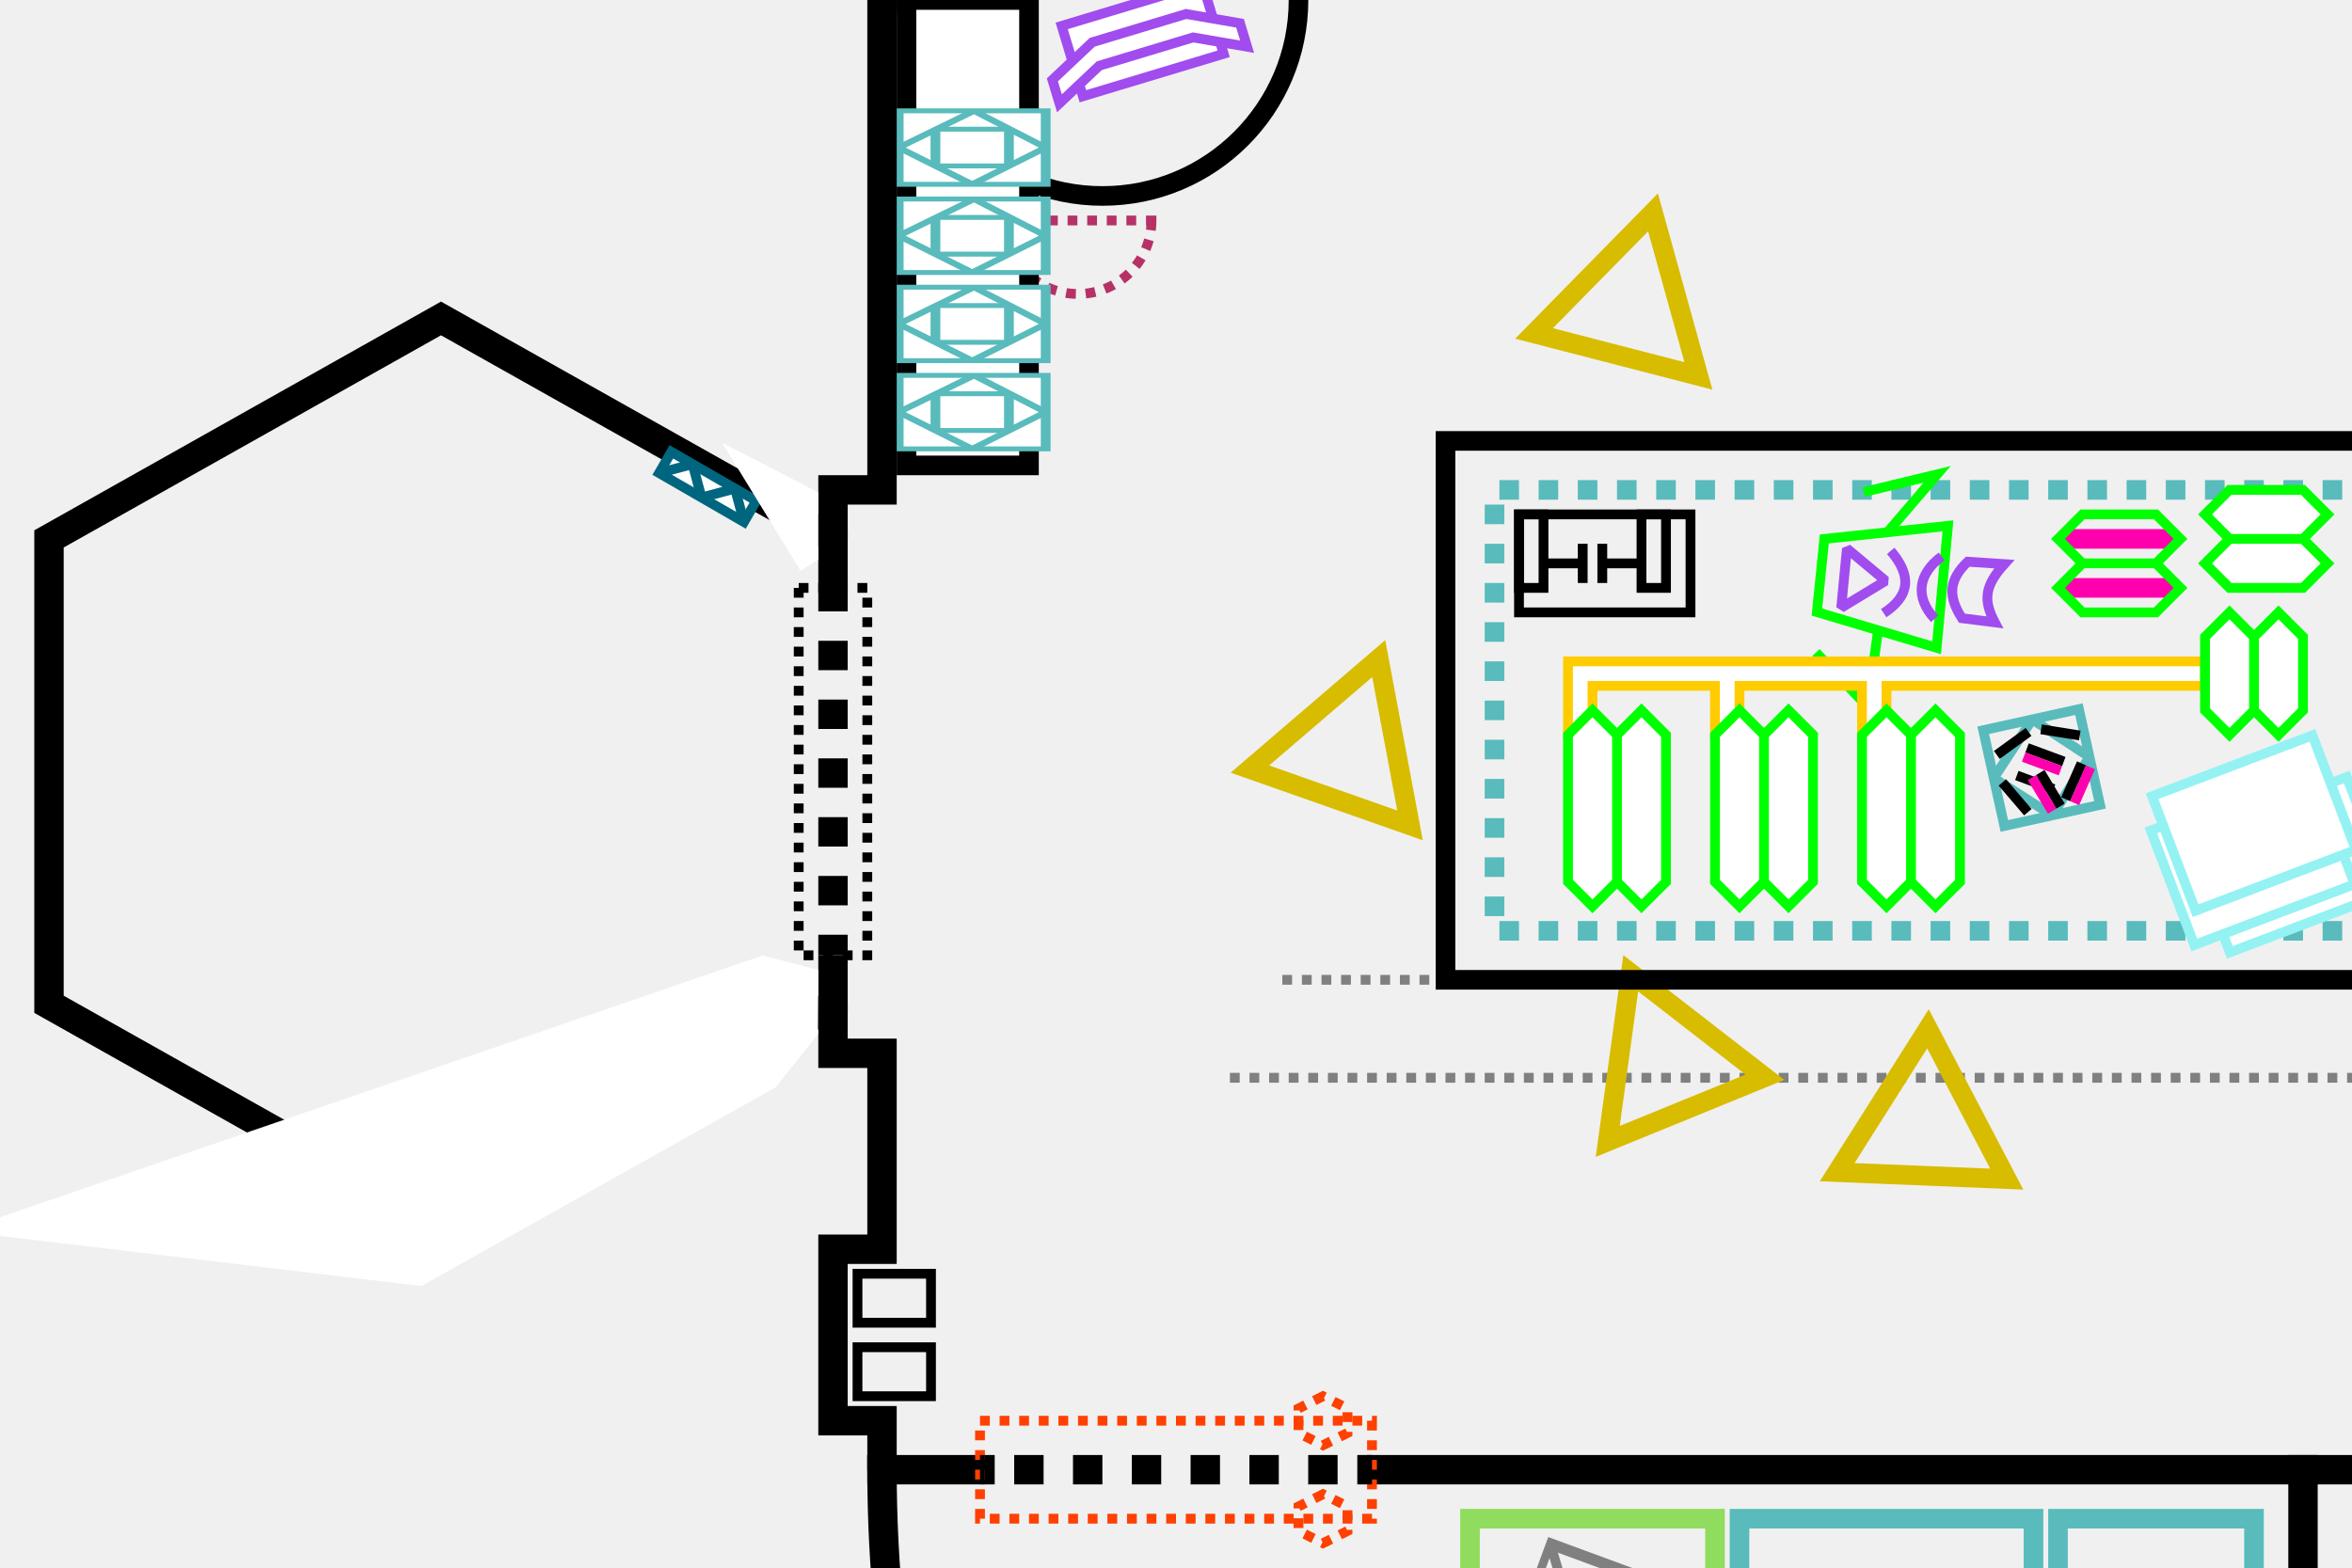
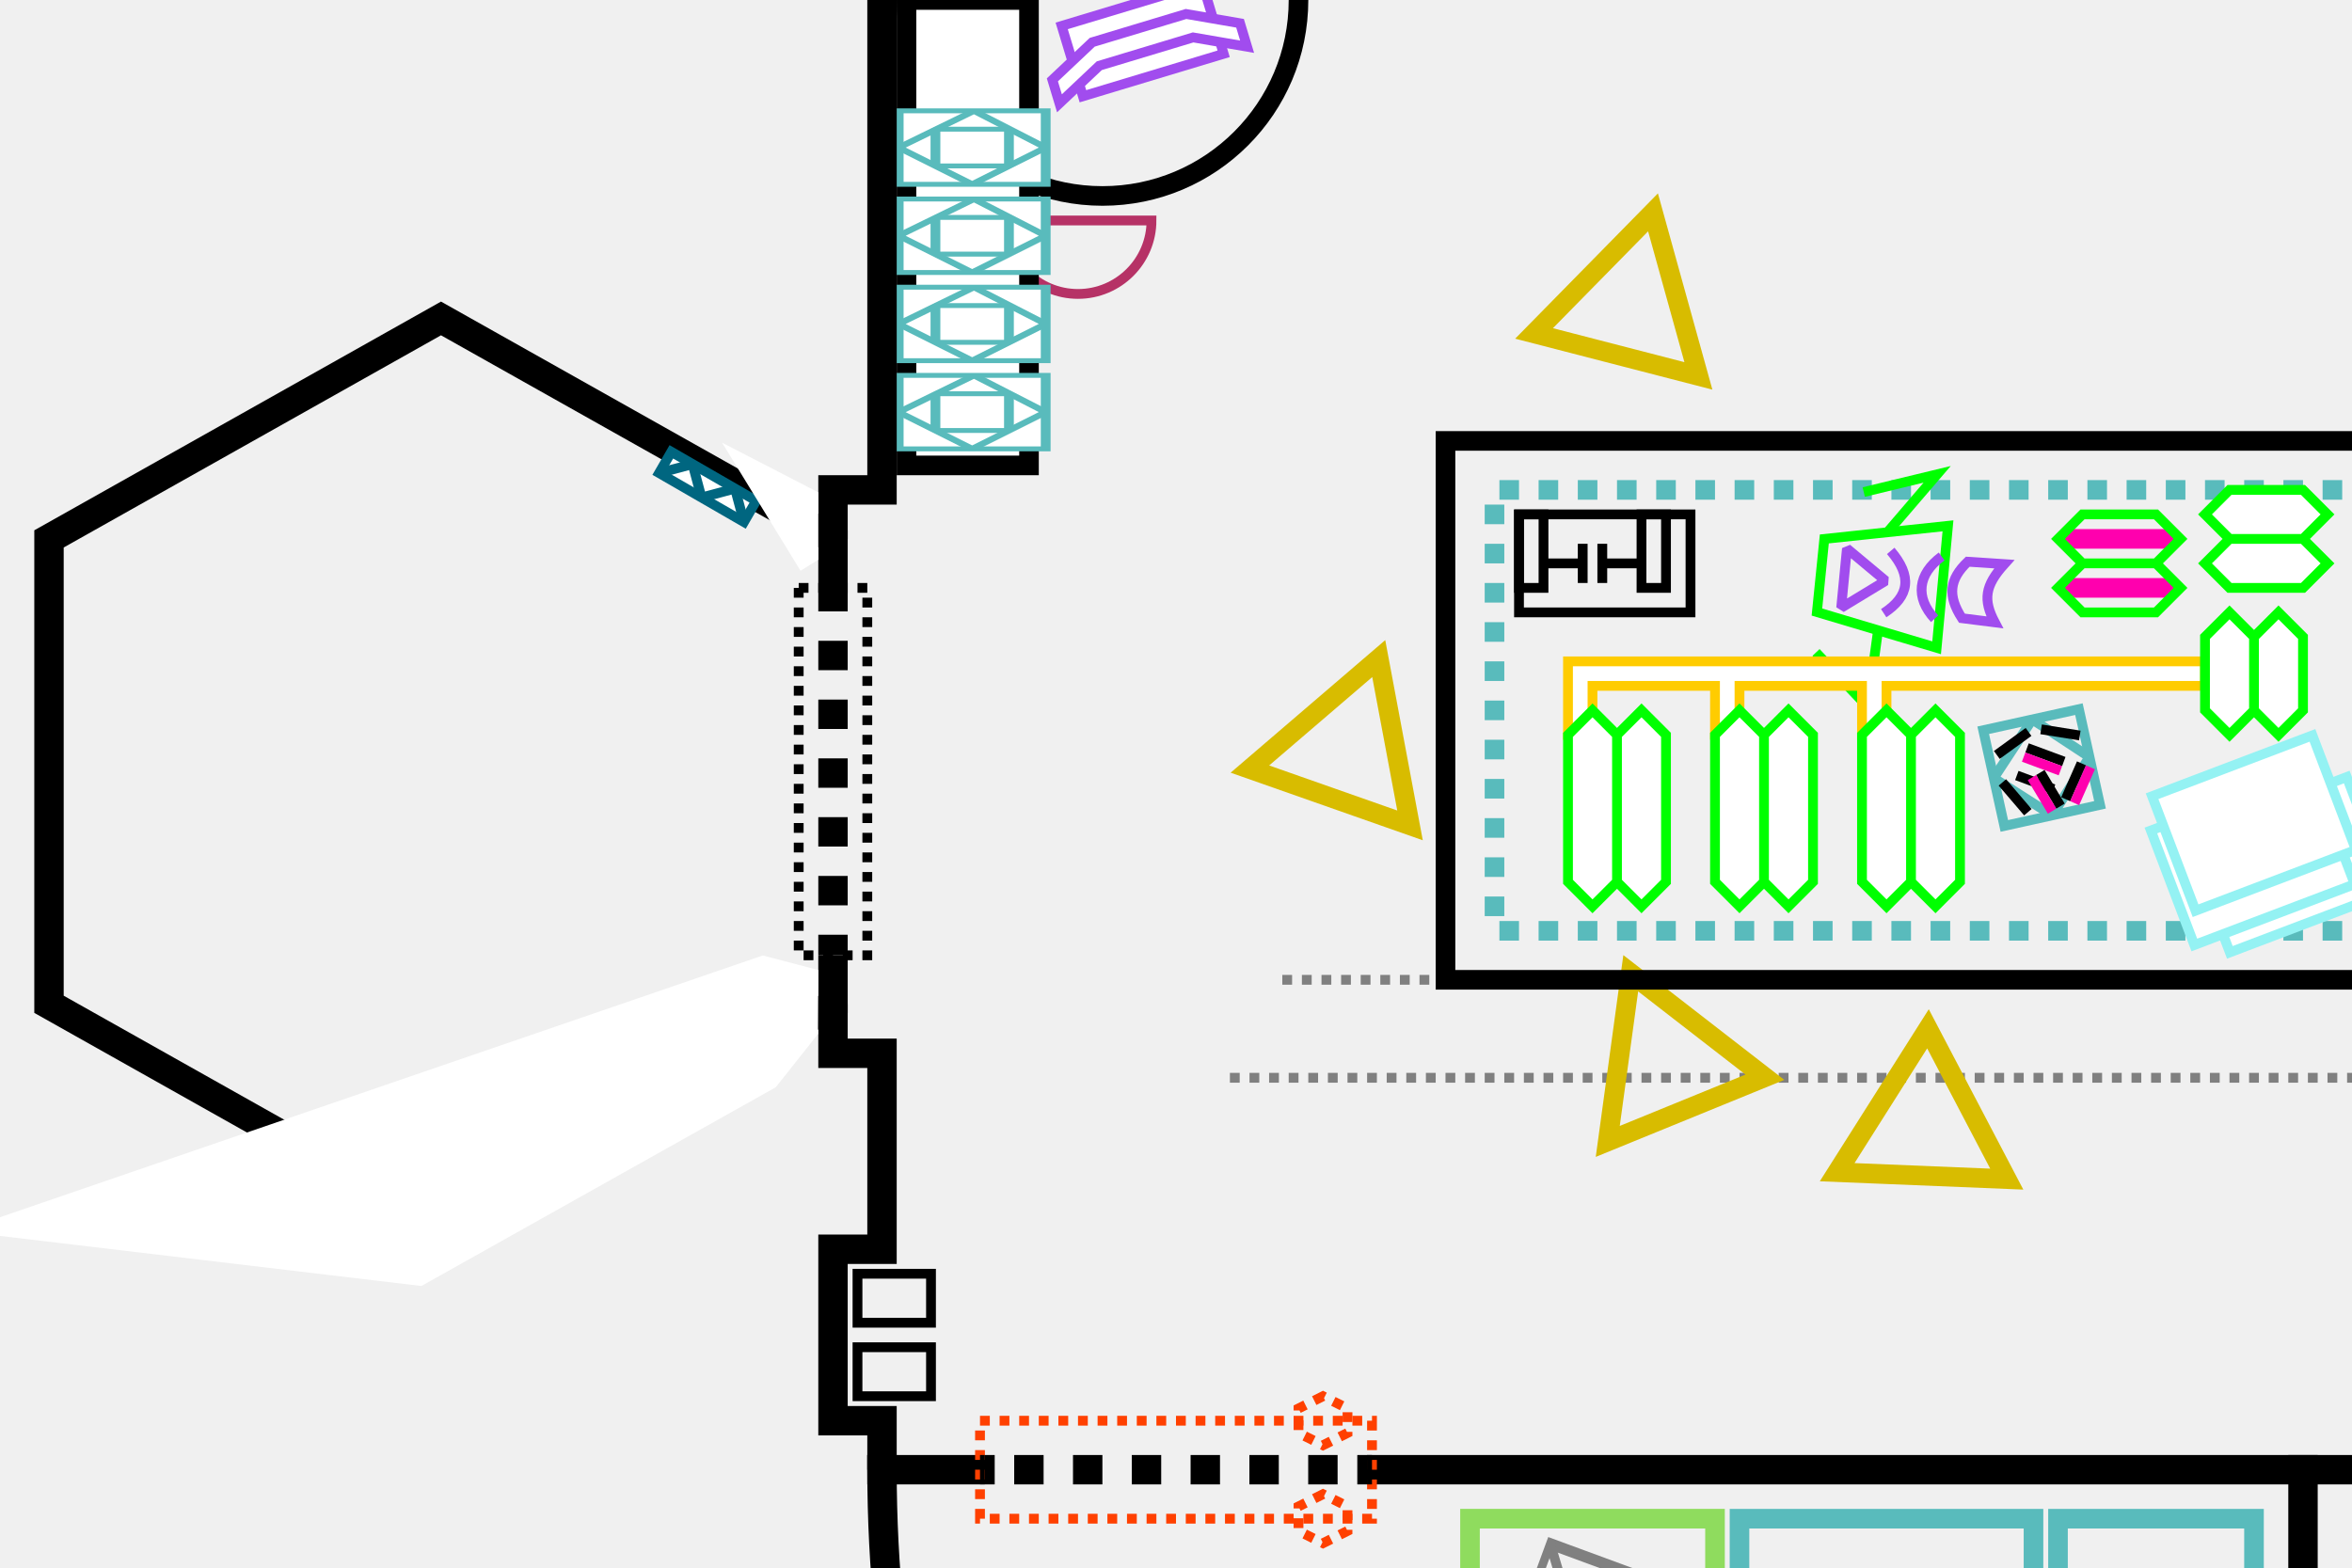
<svg xmlns="http://www.w3.org/2000/svg" xmlns:xlink="http://www.w3.org/1999/xlink" version="1.1" id="svg2" height="320" width="480">
  <defs id="defs4">
    <marker orient="auto" refY="0.0" refX="0.0" id="Arrow1Mend" style="overflow:visible;">
      <path id="path4078" d="M 0.0,0.0 L 5.0,-5.0 L -12.5,0.0 L 5.0,5.0 L 0.0,0.0 z " style="fill-rule:evenodd;stroke:#000000;stroke-width:1.0pt;marker-start:none;" transform="scale(0.4) rotate(180) translate(10,0)" />
    </marker>
    <marker orient="auto" refY="0.0" refX="0.0" id="Arrow2Mstart" style="overflow:visible">
      <path id="path4093" style="font-size:12.0;fill-rule:evenodd;stroke-width:0.625;stroke-linejoin:round" d="M 8.719,4.034 L -2.207,0.016 L 8.719,-4.002 C 6.973,-1.63 6.983,1.616 8.719,4.034 z " transform="scale(0.6) translate(0,0)" />
    </marker>
    <clipPath clipPathUnits="userSpaceOnUse" id="clipPath7409">
      <rect style="color:#000000;fill:none;stroke:#000000;stroke-width:1;stroke-linecap:butt;stroke-linejoin:miter;stroke-miterlimit:4;stroke-opacity:1;stroke-dasharray:none;stroke-dashoffset:0;marker:none;visibility:visible;display:inline;overflow:visible;enable-background:accumulate" id="rect7411" width="240" height="160" x="0" y="0" />
    </clipPath>
    <clipPath clipPathUnits="userSpaceOnUse" id="clipPath5495">
      <rect style="color:#000000;fill:none;stroke:#000000;stroke-width:1;stroke-linecap:butt;stroke-linejoin:miter;stroke-miterlimit:4;stroke-opacity:1;stroke-dasharray:none;stroke-dashoffset:0;marker:none;visibility:visible;display:inline;overflow:visible;enable-background:accumulate" id="rect5497" width="240" height="160" x="0" y="0" />
    </clipPath>
    <clipPath clipPathUnits="userSpaceOnUse" id="clipPath5499">
      <rect style="color:#000000;fill:none;stroke:#000000;stroke-width:1;stroke-linecap:butt;stroke-linejoin:miter;stroke-miterlimit:4;stroke-opacity:1;stroke-dasharray:none;stroke-dashoffset:0;marker:none;visibility:visible;display:inline;overflow:visible;enable-background:accumulate" id="rect5501" width="240" height="160" x="0" y="0" />
    </clipPath>
    <clipPath clipPathUnits="userSpaceOnUse" id="clipPath5503">
      <rect style="color:#000000;fill:none;stroke:#000000;stroke-width:1;stroke-linecap:butt;stroke-linejoin:miter;stroke-miterlimit:4;stroke-opacity:1;stroke-dasharray:none;stroke-dashoffset:0;marker:none;visibility:visible;display:inline;overflow:visible;enable-background:accumulate" id="rect5505" width="240" height="160" x="0" y="0" />
    </clipPath>
    <clipPath clipPathUnits="userSpaceOnUse" id="clipPath6946">
      <rect style="color:#000000;fill:none;stroke:#000000;stroke-width:1;stroke-linecap:butt;stroke-linejoin:miter;stroke-miterlimit:4;stroke-opacity:1;stroke-dasharray:none;stroke-dashoffset:0;marker:none;visibility:visible;display:inline;overflow:visible;enable-background:accumulate" id="rect6948" width="20" height="10" x="175" y="-130" transform="matrix(0,1,-1,0,0,0)" />
    </clipPath>
    <clipPath clipPathUnits="userSpaceOnUse" id="clipPath6946-0">
      <rect style="color:#000000;fill:none;stroke:#000000;stroke-width:1;stroke-linecap:butt;stroke-linejoin:miter;stroke-miterlimit:4;stroke-opacity:1;stroke-dasharray:none;stroke-dashoffset:0;marker:none;visibility:visible;display:inline;overflow:visible;enable-background:accumulate" id="rect6948-9" width="20" height="10" x="175" y="-130" transform="matrix(0,1,-1,0,0,0)" />
    </clipPath>
  </defs>
  <g id="layer3" style="display:inline">
    <path style="color:#000000;fill:none;stroke:#808080;stroke-width:2;stroke-linecap:butt;stroke-linejoin:miter;stroke-miterlimit:4;stroke-opacity:1;stroke-dasharray:2, 2;stroke-dashoffset:3;marker:none;visibility:visible;display:inline;overflow:visible;enable-background:accumulate" d="m 220,360 90,0 0,70 -10,0 0,30 10,0 0,100 m 10,10 0,-110 30,0 0,-30 -30,0 0,-70 280,0 c 0,8.488 2.647,16.369 7.156,22.844 L 475,515 l 0,105 15,0 0,-100 127.156,-127.156 c 3.842,2.675 8.182,4.707 12.844,5.906 l 0,22.5 c -17.254,4.439 -30,20.11 -30,38.75 0,18.64 12.746,34.311 30,38.75 l 0,21.25 20,0 0,-21.25 c 14.059,-3.617 25.133,-14.691 28.75,-28.75 l 22.5,0 c 3.618,14.061 14.686,25.135 28.75,28.75 l 0,21.25 20,0 0,-21.25 c 17.254,-4.439 30,-20.11 30,-38.75 0,-18.64 -12.746,-34.311 -30,-38.75 l 0,-22.5 c 17.254,-4.439 30,-20.11 30,-38.75 0,-22.091 -17.909,-40 -40,-40 -18.64,0 -34.311,12.746 -38.75,30 l -22.5,0 C 675.135,335.936 664.061,324.868 650,321.25 l 0,-101.25 110,0 20,0 0,-20 -20,0 -500,0 m -10,20 380,0 0,101.25 c -14.059,3.617 -25.133,14.691 -28.75,28.75 L 220,350 m 458.75,20 22.5,0 c 3.617,14.059 14.691,25.133 28.75,28.75 l 0,22.5 c -14.059,3.617 -25.133,14.691 -28.75,28.75 l -22.5,0 C 675.133,435.941 664.059,424.867 650,421.25 l 0,-22.5 c 14.061,-3.618 25.135,-14.686 28.75,-28.75 z" id="rect3848" />
  </g>
  <g id="layer1" style="display:inline">
-     <path transform="matrix(0,-1,1,0,-60,325)" d="m 280,295 a 15,15 0 1 1 0,-30 l 0,15 z" id="path4104" style="color:#000000;fill:none;stroke:#b63266;stroke-width:2;stroke-linecap:butt;stroke-linejoin:miter;stroke-miterlimit:4;stroke-opacity:1;stroke-dasharray:2, 2;stroke-dashoffset:0;marker:none;visibility:visible;display:inline;overflow:visible;enable-background:accumulate" />
+     <path transform="matrix(0,-1,1,0,-60,325)" d="m 280,295 a 15,15 0 1 1 0,-30 l 0,15 z" id="path4104" style="color:#000000;fill:none;stroke:#b63266;stroke-width:2;stroke-linecap:butt;stroke-linejoin:miter;stroke-miterlimit:4;stroke-opacity:1;stroke-dasharray:none;stroke-dashoffset:0;marker:none;visibility:visible;display:inline;overflow:visible;enable-background:accumulate" />
    <rect style="color:#000000;fill:none;stroke:#59bbbc;stroke-width:4;stroke-linecap:butt;stroke-linejoin:miter;stroke-miterlimit:4;stroke-opacity:1;stroke-dasharray:none;stroke-dashoffset:0;marker:none;visibility:visible;display:inline;overflow:visible;enable-background:accumulate" id="rect3965" width="60" height="30" x="355" y="310" />
    <rect y="310" x="420" height="40" width="40" id="rect3299" style="color:#000000;fill:none;stroke:#59bbbc;stroke-width:4;stroke-linecap:butt;stroke-linejoin:miter;stroke-miterlimit:4;stroke-opacity:1;stroke-dasharray:none;stroke-dashoffset:0;marker:none;visibility:visible;display:inline;overflow:visible;enable-background:accumulate" />
    <path style="color:#000000;fill:none;stroke:#8fdc5e;stroke-width:4;stroke-linecap:butt;stroke-linejoin:miter;stroke-miterlimit:4;stroke-opacity:1;stroke-dasharray:none;stroke-dashoffset:0;marker:none;visibility:visible;display:inline;overflow:visible;enable-background:accumulate" d="m 300,350 0,-40 50,0 0,40 -20,0 -10,10 -10,0 0,-10 z" id="rect3172" />
    <path style="color:#000000;fill:none;stroke:#d8bc00;stroke-width:4;stroke-linecap:butt;stroke-linejoin:miter;stroke-miterlimit:4;stroke-opacity:1;stroke-dasharray:none;stroke-dashoffset:0;marker:none;visibility:visible;display:inline;overflow:visible;enable-background:accumulate" id="path9470" d="m 205,60 30,-17.321 0,34.641 z" transform="translate(-255,97.67949)" />
    <use x="0" y="0" xlink:href="#path9470" id="use9489" transform="matrix(0.9828781,-0.1842568,0.1842568,0.9828781,275.1719,-7.207478)" width="480" height="320" />
    <use x="0" y="0" xlink:href="#path9470" id="use9491" transform="matrix(0.963594,-0.2673696,0.2673696,0.963594,319.0938,-97.24811)" width="480" height="320" />
    <use x="0" y="0" xlink:href="#path9470" id="use9493" transform="matrix(0.8857485,-0.4641656,0.4641656,0.8857485,346.0306,76.39659)" width="480" height="320" />
    <use height="320" width="480" transform="matrix(0.6126738,-0.7903359,0.7903359,0.6126738,234.1288,96.86393)" id="use9497" xlink:href="#path9470" y="0" x="0" />
    <rect style="color:#000000;fill:none;stroke:#59bbbc;stroke-width:4;stroke-linecap:butt;stroke-linejoin:miter;stroke-miterlimit:4;stroke-opacity:1;stroke-dasharray:4,4;stroke-dashoffset:4;marker:none;visibility:visible;display:inline;overflow:visible;enable-background:accumulate" id="rect3945" width="185" height="90" x="-490" y="-190" transform="scale(-1,-1)" />
    <rect style="display:inline;color:#000000;fill:none;stroke:#000000;stroke-width:2;stroke-linecap:butt;stroke-linejoin:miter;stroke-miterlimit:4;stroke-opacity:1;stroke-dasharray:none;stroke-dashoffset:0;marker:none;visibility:visible;overflow:visible;enable-background:accumulate" id="rect9395" width="15" height="10" x="175" y="275" />
    <rect y="260" x="175" height="10" width="15" id="rect9397" style="display:inline;color:#000000;fill:none;stroke:#000000;stroke-width:2;stroke-linecap:butt;stroke-linejoin:miter;stroke-miterlimit:4;stroke-opacity:1;stroke-dasharray:none;stroke-dashoffset:0;marker:none;visibility:visible;overflow:visible;enable-background:accumulate" />
    <rect style="display:inline;color:#000000;fill:none;stroke:#000000;stroke-width:4;stroke-linecap:butt;stroke-linejoin:miter;stroke-miterlimit:4;stroke-opacity:1;stroke-dasharray:none;stroke-dashoffset:0;marker:none;visibility:visible;overflow:visible;enable-background:accumulate" id="rect9382" width="190" height="110" x="295" y="90" />
    <path style="display:inline;color:#000000;fill:none;stroke:#000000;stroke-width:4;stroke-linecap:butt;stroke-linejoin:miter;stroke-miterlimit:4;stroke-opacity:1;stroke-dasharray:none;stroke-dashoffset:0;marker:none;visibility:visible;overflow:visible;enable-background:accumulate" id="path3991" d="m 265,0 a 40,40 0 1 1 -80,0 40,40 0 1 1 80,0 z" />
    <g id="g10703" transform="matrix(0.8411417,-2.292602,1.71521,0.6317674,-1101.897,-77.14808)" style="stroke:#808080;stroke-width:0.947;stroke-miterlimit:4;stroke-opacity:1;stroke-dasharray:none;display:inline">
      <rect transform="translate(0,732.3622)" y="70" x="40" height="10" width="10" id="rect10695" style="color:#000000;fill:none;stroke:#808080;stroke-width:0.947;stroke-linecap:butt;stroke-linejoin:miter;stroke-miterlimit:4;stroke-opacity:1;stroke-dasharray:none;stroke-dashoffset:0;marker:none;visibility:visible;display:inline;overflow:visible;enable-background:accumulate" />
      <path transform="translate(0,732.3622)" id="path10699" d="M 40,70 50,80" style="fill:none;stroke:#808080;stroke-width:0.947;stroke-linecap:butt;stroke-linejoin:miter;stroke-miterlimit:4;stroke-opacity:1;stroke-dasharray:none" />
      <path transform="translate(0,732.3622)" id="path10701" d="M 50,70 40,80" style="fill:none;stroke:#808080;stroke-width:0.947;stroke-linecap:butt;stroke-linejoin:miter;stroke-miterlimit:4;stroke-opacity:1;stroke-dasharray:none" />
    </g>
    <g style="display:inline" id="g5142-2" transform="matrix(0.4882573,-0.1077245,0.1077246,0.4882575,213.38,93.99371)">
      <path id="path5065-9-3" d="m 370.5,190 -20.5,20 20,20 20,-20 -19.5,-20 z" style="fill:none;stroke:#59bbbc;stroke-width:4;stroke-linecap:butt;stroke-linejoin:bevel;stroke-miterlimit:4;stroke-opacity:1;stroke-dasharray:none;display:inline" />
      <rect y="190" x="350" height="40" width="40" id="rect5089-4" style="color:#000000;fill:none;stroke:#59bbbc;stroke-width:4;stroke-linecap:butt;stroke-linejoin:miter;stroke-miterlimit:4;stroke-opacity:1;stroke-dasharray:none;stroke-dashoffset:0;marker:none;visibility:visible;display:inline;overflow:visible;enable-background:accumulate" />
    </g>
    <rect style="display:inline;color:#000000;fill:none;stroke:#000000;stroke-width:2;stroke-linecap:butt;stroke-linejoin:miter;stroke-miterlimit:4;stroke-opacity:1;stroke-dasharray:none;stroke-dashoffset:0.75;marker:none;visibility:visible;overflow:visible;enable-background:accumulate" id="rect6661" width="35" height="20" x="310" y="105" />
    <g id="g3888" transform="matrix(0.3475842,-0.9376488,0.9376488,0.3475842,168.1352,495.7101)">
      <path id="path3916-7" d="m 407,111 0,8" style="color:#000000;fill:none;stroke:#000000;stroke-width:2;stroke-linecap:butt;stroke-linejoin:miter;stroke-miterlimit:4;stroke-opacity:1;stroke-dashoffset:0.75;marker:none;visibility:visible;display:inline;overflow:visible;enable-background:accumulate" />
      <path id="rect3909-4" d="m 401,119 0,-8" style="color:#000000;fill:none;stroke:#000000;stroke-width:2;stroke-linecap:butt;stroke-linejoin:miter;stroke-miterlimit:4;stroke-opacity:1;stroke-dashoffset:0.75;marker:none;visibility:visible;display:inline;overflow:visible;enable-background:accumulate" />
      <path id="path3962" d="m 405,119 0,-8" style="color:#000000;fill:none;stroke:#ff00ae;stroke-width:2;stroke-linecap:butt;stroke-linejoin:miter;stroke-miterlimit:4;stroke-opacity:1;stroke-dasharray:none;stroke-dashoffset:0;marker:none;visibility:visible;display:inline;overflow:visible;enable-background:accumulate" />
    </g>
    <g id="g3722-1" transform="matrix(-0.9956958,-0.09268185,0.09268185,-0.9956958,525.5462,970.7005)">
      <path d="m 232.468,827.786 -25,-5 0,25 24.876,-5.001 z" style="fill:none;stroke:#00ff00;stroke-width:2;stroke-linecap:butt;stroke-linejoin:miter;stroke-miterlimit:4;stroke-opacity:1;stroke-dasharray:none" id="path10399-9-4-4-7" />
      <g id="g3716-4" style="color:#000000;fill:none;stroke:#a14cee;stroke-width:2;stroke-linecap:butt;stroke-linejoin:miter;stroke-miterlimit:4;stroke-opacity:1;stroke-dasharray:none;stroke-dashoffset:0;marker:none;visibility:visible;display:inline;overflow:visible;enable-background:accumulate" transform="translate(-0.00696533,0.8431395)">
        <path id="rect10452-0-5-8-0" d="m 227.575,840.414 c 0,0 0.05,-12.144 0.05,-12.144 l -8.515,6.316 8.465,5.828 z" style="color:#000000;fill:none;stroke:#a14cee;stroke-width:2;stroke-linecap:butt;stroke-linejoin:bevel;stroke-miterlimit:4;stroke-opacity:1;stroke-dasharray:none;stroke-dashoffset:0;marker:none;visibility:visible;display:inline;overflow:visible;enable-background:accumulate" />
        <path style="color:#000000;fill:none;stroke:#a14cee;stroke-width:2;stroke-linecap:butt;stroke-linejoin:miter;stroke-miterlimit:4;stroke-opacity:1;stroke-dasharray:none;stroke-dashoffset:0;marker:none;visibility:visible;display:inline;overflow:visible;enable-background:accumulate" d="m 218.634,840.767 c -4.85,-4.723 -4.745,-8.821 0.25,-12.793" id="rect10452-1-7-5-8-9" />
        <path style="color:#000000;fill:none;stroke:#a14cee;stroke-width:2;stroke-linecap:butt;stroke-linejoin:miter;stroke-miterlimit:4;stroke-opacity:1;stroke-dasharray:none;stroke-dashoffset:0;marker:none;visibility:visible;display:inline;overflow:visible;enable-background:accumulate" d="m 208.18,840.599 c 4.531,-4.053 4.647,-8.829 0.25,-12.793" id="rect10452-1-4-4-1-2-4" />
        <path d="m 202.785,840.024 -7.479,0.2 c 3.527,-4.737 3.681,-7.635 0.831,-12.014 l 6.757,0.226 c 3.388,4.307 3.282,7.665 -0.109,11.588 z" style="color:#000000;fill:none;stroke:#a14cee;stroke-width:2;stroke-linecap:butt;stroke-linejoin:miter;stroke-miterlimit:4;stroke-opacity:1;stroke-dasharray:none;stroke-dashoffset:0;marker:none;visibility:visible;display:inline;overflow:visible;enable-background:accumulate" id="rect10452-1-8-0-7-4-8" />
      </g>
      <path style="color:#000000;fill:none;stroke:#00ff00;stroke-width:2;stroke-linecap:butt;stroke-linejoin:miter;stroke-miterlimit:3.7;stroke-opacity:1;stroke-dasharray:none;stroke-dashoffset:0;marker:none;visibility:visible;display:inline;overflow:visible;enable-background:accumulate" d="m 219.574,845.442 -8.932,12.61 14.582,-4.992" id="path3044" />
      <path id="path3940" d="m 219.703,825.121 0.675,-15.643 11.508,10.081" style="color:#000000;fill:none;stroke:#00ff00;stroke-width:2;stroke-linecap:butt;stroke-linejoin:miter;stroke-miterlimit:4;stroke-opacity:1;stroke-dasharray:none;stroke-dashoffset:0;marker:none;visibility:visible;display:inline;overflow:visible;enable-background:accumulate" />
    </g>
    <path style="color:#000000;fill:#ffffff;stroke:#ffcc00;stroke-width:2;stroke-linecap:butt;stroke-linejoin:miter;stroke-miterlimit:4;stroke-opacity:1;stroke-dasharray:none;stroke-dashoffset:0;marker:none;visibility:visible;display:inline;overflow:visible;enable-background:accumulate;fill-opacity:1" d="m 450,140 -65,0 0,10 -5,0 0,-10 -25,0 0,10 -5,0 0,-10 -25,0 0,10 -5,0 0,-15 130,0 z" id="path6587" />
    <path id="path6921" style="color:#000000;fill:#ffffff;fill-opacity:1;stroke:#00ff00;stroke-width:2;stroke-linecap:butt;stroke-linejoin:miter;stroke-miterlimit:4;stroke-opacity:1;stroke-dasharray:none;stroke-dashoffset:0;marker:none;visibility:visible;display:inline;overflow:visible;enable-background:accumulate" d="m 330,180 5,5 5,-5 0,-30 -5,-5 -5,5 0,30 -5,5 -5,-5 0,-30 5,-5 5,5" />
    <path d="m 360,180 5,5 5,-5 0,-30 -5,-5 -5,5 0,30 -5,5 -5,-5 0,-30 5,-5 5,5" style="color:#000000;fill:#ffffff;fill-opacity:1;stroke:#00ff00;stroke-width:2;stroke-linecap:butt;stroke-linejoin:miter;stroke-miterlimit:4;stroke-opacity:1;stroke-dasharray:none;stroke-dashoffset:0;marker:none;visibility:visible;display:inline;overflow:visible;enable-background:accumulate" id="path4066" />
    <path id="path4068" style="color:#000000;fill:#ffffff;fill-opacity:1;stroke:#00ff00;stroke-width:2;stroke-linecap:butt;stroke-linejoin:miter;stroke-miterlimit:4;stroke-opacity:1;stroke-dasharray:none;stroke-dashoffset:0;marker:none;visibility:visible;display:inline;overflow:visible;enable-background:accumulate" d="m 390,180 5,5 5,-5 0,-30 -5,-5 -5,5 0,30 -5,5 -5,-5 0,-30 5,-5 5,5" />
    <rect style="color:#000000;fill:none;stroke:#000000;stroke-width:2;stroke-linecap:butt;stroke-linejoin:miter;stroke-miterlimit:4;stroke-opacity:1;stroke-dasharray:none;stroke-dashoffset:0.75;marker:none;visibility:visible;display:inline;overflow:visible;enable-background:accumulate" id="rect6666" width="5" height="15" x="335" y="105" />
    <g style="display:inline" id="g5142" transform="matrix(0.7499994,0,0,0.7500005,-142.4998,-177.5001)">
      <rect y="190" x="350" height="40" width="40" id="rect5089" style="color:#000000;fill:#ffffff;stroke:#59bbbc;stroke-width:2.667;stroke-linecap:butt;stroke-linejoin:miter;stroke-miterlimit:4;stroke-opacity:1;stroke-dasharray:none;stroke-dashoffset:0;marker:none;visibility:visible;display:inline;overflow:visible;enable-background:accumulate;fill-opacity:1" />
      <rect y="200" x="360" height="20" width="20" id="rect5063" style="color:#000000;fill:none;stroke:#59bbbc;stroke-width:2.667;stroke-linecap:butt;stroke-linejoin:bevel;stroke-miterlimit:4;stroke-opacity:1;stroke-dasharray:none;stroke-dashoffset:0;marker:none;visibility:visible;display:inline;overflow:visible;enable-background:accumulate" />
      <path id="path5065-9" d="m 370.5,190 -20.5,20 20,20 20,-20 -19.5,-20 z" style="fill:none;stroke:#59bbbc;stroke-width:2.667;stroke-linecap:butt;stroke-linejoin:bevel;stroke-miterlimit:4;stroke-opacity:1;stroke-dasharray:none;display:inline" />
    </g>
    <g id="g4166" style="fill:#ffffff;fill-opacity:1" transform="matrix(0.9573768,-0.288842,0.288842,0.9573768,9.390811,62.59889)">
      <rect transform="matrix(0,1,-1,0,0,0)" y="-245" x="5" height="30" width="15" id="rect4076" style="color:#000000;fill:#ffffff;fill-opacity:1;stroke:#a14cee;stroke-width:2;stroke-linecap:butt;stroke-linejoin:miter;stroke-miterlimit:4;stroke-opacity:1;stroke-dasharray:none;stroke-dashoffset:0;marker:none;visibility:visible;display:inline;overflow:visible;enable-background:accumulate" />
      <path id="rect4115" d="m 250,15 0,5 -10,-5 -20,0 -10,5 0,-5 10,-5 20,0 z" style="color:#000000;fill:#ffffff;fill-opacity:1;stroke:#a14cee;stroke-width:2;stroke-linecap:butt;stroke-linejoin:miter;stroke-miterlimit:4;stroke-opacity:1;stroke-dasharray:none;stroke-dashoffset:0;marker:none;visibility:visible;display:inline;overflow:visible;enable-background:accumulate" />
    </g>
    <rect style="display:inline;color:#000000;fill:#ffffff;stroke:#000000;stroke-width:4;stroke-linecap:butt;stroke-linejoin:miter;stroke-miterlimit:4;stroke-opacity:1;stroke-dasharray:none;stroke-dashoffset:0;marker:none;visibility:visible;overflow:visible;enable-background:accumulate;fill-opacity:1" id="rect6668" width="25" height="95" x="185" y="0" />
    <use x="0" y="0" xlink:href="#g5142" id="use6711" transform="matrix(1,0,0,0.5,63.40738,94.12312)" width="480" height="320" />
    <use height="320" width="480" transform="matrix(1,0,0,0.5,63.40738,76.12312)" id="use6713" xlink:href="#g5142" y="0" x="0" />
    <use height="320" width="480" transform="matrix(1,0,0,0.5,63.40738,58.12312)" id="use6717" xlink:href="#g5142" y="0" x="0" />
    <use x="0" y="0" xlink:href="#g5142" id="use6719" transform="matrix(1,0,0,0.5,63.40738,40.12312)" width="480" height="320" />
    <rect style="color:#000000;fill:#ffffff;stroke:#94f2f3;stroke-width:2;stroke-linecap:butt;stroke-linejoin:miter;stroke-miterlimit:4;stroke-opacity:1;stroke-dasharray:none;stroke-dashoffset:0;marker:none;visibility:visible;display:inline;overflow:visible;enable-background:accumulate;fill-opacity:1;fill-rule:nonzero" id="rect3256" width="25" height="35" x="318.21" y="-391.495" transform="matrix(0.3548025,0.9349413,-0.9349413,0.3548025,0,0)" />
    <path id="path4068-1" style="color:#000000;fill:#ffffff;fill-opacity:1;stroke:#00ff00;stroke-width:2;stroke-linecap:butt;stroke-linejoin:miter;stroke-miterlimit:4;stroke-opacity:1;stroke-dasharray:none;stroke-dashoffset:0;marker:none;visibility:visible;display:inline;overflow:visible;enable-background:accumulate" d="m 460,145 5,5 5,-5 0,-15 -5,-5 -5,5 0,15 -5,5 -5,-5 0,-15 5,-5 5,5" />
    <path d="m 470,110 5,-5 -5,-5 -15,0 -5,5 5,5 15,0 5,5 -5,5 -15,0 -5,-5 5,-5" style="color:#000000;fill:#ffffff;fill-opacity:1;stroke:#00ff00;stroke-width:2;stroke-linecap:butt;stroke-linejoin:miter;stroke-miterlimit:4;stroke-opacity:1;stroke-dasharray:none;stroke-dashoffset:0;marker:none;visibility:visible;display:inline;overflow:visible;enable-background:accumulate" id="path3888" />
    <rect y="105" x="310" height="15" width="5" id="rect3903" style="color:#000000;fill:none;stroke:#000000;stroke-width:2;stroke-linecap:butt;stroke-linejoin:miter;stroke-miterlimit:4;stroke-opacity:1;stroke-dasharray:none;stroke-dashoffset:0.75;marker:none;visibility:visible;display:inline;overflow:visible;enable-background:accumulate" />
    <path style="color:#000000;fill:none;stroke:#000000;stroke-width:2;stroke-linecap:butt;stroke-linejoin:miter;stroke-miterlimit:4;stroke-opacity:1;stroke-dashoffset:0.75;marker:none;visibility:visible;display:inline;overflow:visible;enable-background:accumulate" d="m 315,115 8,0" id="path3918" />
    <path style="color:#000000;fill:none;stroke:#000000;stroke-width:2;stroke-linecap:butt;stroke-linejoin:miter;stroke-miterlimit:4;stroke-opacity:1;stroke-dashoffset:0.75;marker:none;visibility:visible;display:inline;overflow:visible;enable-background:accumulate" d="m 327,111 0,8" id="path3916" />
    <path style="color:#000000;fill:none;stroke:#000000;stroke-width:2;stroke-linecap:butt;stroke-linejoin:miter;stroke-miterlimit:4;stroke-opacity:1;stroke-dashoffset:0.75;marker:none;visibility:visible;display:inline;overflow:visible;enable-background:accumulate" d="m 335,115 -8,0" id="path3914" />
    <path style="color:#000000;fill:none;stroke:#000000;stroke-width:2;stroke-linecap:butt;stroke-linejoin:miter;stroke-miterlimit:4;stroke-opacity:1;stroke-dashoffset:0.75;marker:none;visibility:visible;display:inline;overflow:visible;enable-background:accumulate" d="m 323,119 0,-8" id="rect3909" />
    <rect transform="matrix(0.3548025,0.9349413,-0.9349413,0.3548025,0,0)" y="-385.249" x="314.235" height="35" width="25" id="rect3907" style="color:#000000;fill:#ffffff;stroke:#94f2f3;stroke-width:2;stroke-linecap:butt;stroke-linejoin:miter;stroke-miterlimit:4;stroke-opacity:1;stroke-dasharray:none;stroke-dashoffset:0;marker:none;visibility:visible;display:inline;overflow:visible;enable-background:accumulate;fill-opacity:1;fill-rule:nonzero" />
    <rect style="color:#000000;fill:#ffffff;stroke:#94f2f3;stroke-width:2;stroke-linecap:butt;stroke-linejoin:miter;stroke-miterlimit:4;stroke-opacity:1;stroke-dasharray:none;stroke-dashoffset:0;marker:none;visibility:visible;display:inline;overflow:visible;enable-background:accumulate;fill-opacity:1;fill-rule:nonzero" id="rect3910" width="25" height="35" x="307.779" y="-387.966" transform="matrix(0.3548025,0.9349413,-0.9349413,0.3548025,0,0)" />
    <path id="rect3909-4-7" d="m 416.55,148.87 7.9,1.261" style="color:#000000;fill:none;stroke:#000000;stroke-width:2;stroke-linecap:butt;stroke-linejoin:miter;stroke-miterlimit:4;stroke-opacity:1;stroke-dashoffset:0.75;marker:none;visibility:visible;display:inline;overflow:visible;enable-background:accumulate" />
    <path style="color:#000000;fill:none;stroke:#000000;stroke-width:2;stroke-linecap:butt;stroke-linejoin:miter;stroke-miterlimit:4;stroke-opacity:1;stroke-dashoffset:0.75;marker:none;visibility:visible;display:inline;overflow:visible;enable-background:accumulate" d="m 413.85,165.79 -5.2,-6.08" id="path3947" />
    <path id="path3953" d="m 407.511,154.097 6.478,-4.695" style="color:#000000;fill:none;stroke:#000000;stroke-width:2;stroke-linecap:butt;stroke-linejoin:miter;stroke-miterlimit:4;stroke-opacity:1;stroke-dashoffset:0.75;marker:none;visibility:visible;display:inline;overflow:visible;enable-background:accumulate" />
    <path id="path3962-9" d="m 421,110 23,0" style="color:#000000;fill:none;stroke:#ff00ae;stroke-width:4;stroke-linecap:butt;stroke-linejoin:miter;stroke-miterlimit:4;stroke-opacity:1;stroke-dasharray:none;stroke-dashoffset:0;marker:none;visibility:visible;display:inline;overflow:visible;enable-background:accumulate" />
    <g transform="matrix(0.8579184,-0.5137859,0.5137859,0.8579184,10.19457,271.5654)" id="g4030">
      <path style="color:#000000;fill:none;stroke:#000000;stroke-width:2;stroke-linecap:butt;stroke-linejoin:miter;stroke-miterlimit:4;stroke-opacity:1;stroke-dashoffset:0.75;marker:none;visibility:visible;display:inline;overflow:visible;enable-background:accumulate" d="m 407,111 0,8" id="path4032" />
      <path style="color:#000000;fill:none;stroke:#ff00ae;stroke-width:2;stroke-linecap:butt;stroke-linejoin:miter;stroke-miterlimit:4;stroke-opacity:1;stroke-dasharray:none;stroke-dashoffset:0;marker:none;visibility:visible;display:inline;overflow:visible;enable-background:accumulate" d="m 405,119 0,-8" id="path4036" />
    </g>
    <g id="g4038" transform="matrix(-0.9152143,-0.4029676,0.4029676,-0.9152143,749.3306,428.7334)">
      <path id="path4040" d="m 407,111 0,8" style="color:#000000;fill:none;stroke:#000000;stroke-width:2;stroke-linecap:butt;stroke-linejoin:miter;stroke-miterlimit:4;stroke-opacity:1;stroke-dashoffset:0.75;marker:none;visibility:visible;display:inline;overflow:visible;enable-background:accumulate" />
      <path id="path4042" d="m 405,119 0,-8" style="color:#000000;fill:none;stroke:#ff00ae;stroke-width:2;stroke-linecap:butt;stroke-linejoin:miter;stroke-miterlimit:4;stroke-opacity:1;stroke-dasharray:none;stroke-dashoffset:0;marker:none;visibility:visible;display:inline;overflow:visible;enable-background:accumulate" />
    </g>
    <path style="color:#000000;fill:none;stroke:#ff00ae;stroke-width:4;stroke-linecap:butt;stroke-linejoin:miter;stroke-miterlimit:4;stroke-opacity:1;stroke-dasharray:none;stroke-dashoffset:0;marker:none;visibility:visible;display:inline;overflow:visible;enable-background:accumulate" d="m 421,120 23,0" id="path4074" />
    <path id="path3890" style="color:#000000;fill:none;fill-opacity:1;stroke:#00ff00;stroke-width:2;stroke-linecap:butt;stroke-linejoin:miter;stroke-miterlimit:4;stroke-opacity:1;stroke-dasharray:none;stroke-dashoffset:0;marker:none;visibility:visible;display:inline;overflow:visible;enable-background:accumulate" d="m 425,115 -5,5 5,5 15,0 5,-5 -5,-5 -15,0 -5,-5 5,-5 15,0 5,5 -5,5" />
  </g>
  <g id="layer2" style="display:inline">
    <path style="fill:none;stroke:#000000;stroke-width:6;stroke-linecap:square;stroke-linejoin:miter;stroke-miterlimit:4;stroke-opacity:1;stroke-dasharray:none" d="m 470,300 0,130" id="path4059" />
    <path style="fill:none;stroke:#000000;stroke-width:6;stroke-linecap:butt;stroke-linejoin:miter;stroke-miterlimit:4;stroke-opacity:1;stroke-dasharray:none" d="m 545,500 25,0 0,-200" id="path3972" />
    <path style="color:#000000;fill:none;stroke:#000000;stroke-width:6;stroke-linecap:square;stroke-linejoin:miter;stroke-miterlimit:4;stroke-opacity:1;stroke-dasharray:none;stroke-dashoffset:0;marker:none;visibility:visible;display:inline;overflow:visible;enable-background:accumulate" d="m 760,300 -480,0 m -80,0 -20,0" id="path3808" />
    <path style="color:#000000;fill:none;stroke:#000000;stroke-width:6;stroke-linecap:square;stroke-linejoin:miter;stroke-miterlimit:4;stroke-opacity:1;stroke-dasharray:none;stroke-dashoffset:0;marker:none;visibility:visible;display:inline;overflow:visible;enable-background:accumulate" id="path3975" d="M 430,320 A 290,290 0 0 1 140,30" transform="translate(40,270)" />
    <path style="fill:none;stroke:#000000;stroke-width:6;stroke-linecap:butt;stroke-linejoin:miter;stroke-miterlimit:4;stroke-opacity:1;stroke-dasharray:6, 6;stroke-dashoffset:1.8" d="m 170,195 0,-75" id="path9320" />
    <path style="fill:none;stroke:#000000;stroke-width:6;stroke-linecap:butt;stroke-linejoin:miter;stroke-miterlimit:4;stroke-opacity:1;stroke-dasharray:none" d="m 170,120 0,-10 -80,-45 -80,45 0,95 80,45 80,-45 0,-10" id="path8530" />
    <path style="color:#000000;fill:none;stroke:#000000;stroke-width:6;stroke-linecap:butt;stroke-linejoin:miter;stroke-miterlimit:4;stroke-opacity:1;stroke-dasharray:none;stroke-dashoffset:0;marker:none;visibility:visible;display:inline;overflow:visible;enable-background:accumulate" d="m 170,110 0,-10 10,0 0,-105" id="path9322" />
    <path style="color:#000000;fill:none;stroke:#000000;stroke-width:6;stroke-linecap:butt;stroke-linejoin:miter;stroke-miterlimit:4;stroke-opacity:1;stroke-dasharray:none;stroke-dashoffset:0;marker:none;visibility:visible;display:inline;overflow:visible;enable-background:accumulate" d="m 170,205 0,10 10,0 0,40 -10,0 0,35 10,0 0,10" id="path9324" />
    <g transform="matrix(-0.8660254,-0.5,0.5,-0.8660254,233.3846,315.3022)" style="display:inline" id="g6785">
      <rect transform="matrix(0,-1,1,0,0,0)" y="175" x="-145" height="20" width="5" id="rect5968" style="color:#000000;fill:#ffffff;stroke:#006680;stroke-width:2;stroke-linecap:butt;stroke-linejoin:miter;stroke-miterlimit:4;stroke-opacity:1;stroke-dasharray:none;stroke-dashoffset:0;marker:none;visibility:visible;display:inline;overflow:visible;enable-background:accumulate" />
      <path d="m 175,140 5,5 5,-5 5,5 5,-5" style="color:#000000;fill:none;stroke:#006680;stroke-width:2;stroke-linecap:butt;stroke-linejoin:bevel;stroke-miterlimit:4;stroke-opacity:1;stroke-dasharray:none;stroke-dashoffset:0;marker:none;visibility:visible;display:inline;overflow:visible;enable-background:accumulate" id="path5990" />
    </g>
    <rect style="color:#000000;fill:none;stroke:#000000;stroke-width:2;stroke-linecap:butt;stroke-linejoin:miter;stroke-miterlimit:4;stroke-opacity:1;stroke-dasharray:2,2;stroke-dashoffset:0;marker:none;visibility:visible;display:inline;overflow:visible;enable-background:accumulate" id="rect3163" width="14" height="75" x="163" y="120" />
    <path style="fill:#ffffff;fill-opacity:1;stroke:none" d="m 167,198 -0.062,13.062 -8.625,10.875 L 86,262.5 -8.253,251.299 155.67,195.036 z" id="path3960" />
    <path style="color:#000000;fill:#ffffff;fill-opacity:1;fill-rule:nonzero;stroke:none;stroke-width:1px;marker:none;visibility:visible;display:inline;overflow:visible;enable-background:accumulate" d="m 163.375,116.5 -16,-26.125 19.625,10.125 0,13.75 z" id="path3973" />
    <g transform="translate(20,190)" id="use4043" style="color:#000000;fill:none;stroke:#ff4000;stroke-width:2;stroke-linecap:butt;stroke-linejoin:miter;stroke-miterlimit:4;stroke-opacity:1;stroke-dasharray:2, 2;stroke-dashoffset:0;marker:none;visibility:visible;display:inline;overflow:visible;enable-background:accumulate">
      <rect style="color:#000000;fill:none;stroke:#ff4000;stroke-width:2;stroke-linecap:butt;stroke-linejoin:miter;stroke-miterlimit:4;stroke-opacity:1;stroke-dasharray:2, 2;stroke-dashoffset:0;marker:none;visibility:visible;display:inline;overflow:visible;enable-background:accumulate" id="rect4047" width="80" height="20" x="180" y="100" />
      <path id="path4049" d="m 250,115 -5,2.5 0,5 5,2.5 5,-2.5 0,-5 z" style="color:#000000;fill:none;stroke:#ff4000;stroke-width:2;stroke-linecap:butt;stroke-linejoin:miter;stroke-miterlimit:4;stroke-opacity:1;stroke-dasharray:2, 2;stroke-dashoffset:0;marker:none;visibility:visible;display:inline;overflow:visible;enable-background:accumulate" />
      <path style="color:#000000;fill:none;stroke:#ff4000;stroke-width:2;stroke-linecap:butt;stroke-linejoin:miter;stroke-miterlimit:4;stroke-opacity:1;stroke-dasharray:2, 2;stroke-dashoffset:0;marker:none;visibility:visible;display:inline;overflow:visible;enable-background:accumulate" d="m 250,95 -5,2.5 0,5 5,2.5 5,-2.5 0,-5 z" id="path4051" />
    </g>
    <path id="path3938" d="m 280,300 -80,0" style="color:#000000;fill:none;stroke:#000000;stroke-width:6;stroke-linecap:butt;stroke-linejoin:miter;stroke-miterlimit:4;stroke-opacity:1;stroke-dasharray:6, 6;stroke-dashoffset:4.98;marker:none;visibility:visible;display:inline;overflow:visible;enable-background:accumulate" />
  </g>
  <g id="layer4" style="display:none">
    <path style="fill:none;stroke:#000000;stroke-width:1px;stroke-linecap:butt;stroke-linejoin:miter;stroke-opacity:1" d="m 383.454,128.853 -2.467,15.618" id="path5872" />
    <path style="fill:none;stroke:#000000;stroke-width:1px;stroke-linecap:butt;stroke-linejoin:miter;stroke-opacity:1" d="m 370.974,133.293 10.152,11.043" id="path5874" />
    <path id="path3925" d="M 395.496,96.768 385.046,108.635" style="fill:none;stroke:#000000;stroke-width:1px;stroke-linecap:butt;stroke-linejoin:miter;stroke-opacity:1" />
    <path id="path3927" d="m 380.768,100.708 14.434,-4.083" style="fill:none;stroke:#000000;stroke-width:1px;stroke-linecap:butt;stroke-linejoin:miter;stroke-opacity:1" />
    <rect style="color:#000000;fill:none;stroke:#000000;stroke-width:1;stroke-linecap:butt;stroke-linejoin:miter;stroke-miterlimit:4;stroke-opacity:1;stroke-dasharray:none;stroke-dashoffset:0;marker:none;visibility:visible;display:inline;overflow:visible;enable-background:accumulate" id="rect3152" width="480" height="320" x="280" y="190" />
    <rect style="color:#000000;fill:none;stroke:#000000;stroke-width:1px;stroke-linecap:butt;stroke-linejoin:miter;stroke-miterlimit:4;stroke-opacity:1;stroke-dasharray:none;stroke-dashoffset:0;marker:none;visibility:visible;display:inline;overflow:visible;enable-background:accumulate" id="rect8472" width="480" height="320" x="0" y="-320" ry="0" transform="scale(1,-1)" />
    <text xml:space="preserve" style="font-size:12px;font-style:normal;font-variant:normal;font-weight:normal;font-stretch:normal;text-align:start;line-height:125%;letter-spacing:0px;word-spacing:0px;writing-mode:lr-tb;text-anchor:start;fill:#000000;fill-opacity:1;stroke:none;font-family:Sans;-inkscape-font-specification:Sans" x="550" y="290" id="text9334">
      <tspan id="tspan9336" x="550" y="290">(TODO: water pipes)</tspan>
    </text>
    <path style="fill:none;stroke:#000000;stroke-width:1px;stroke-linecap:butt;stroke-linejoin:miter;stroke-opacity:1;display:inline" d="M -15,115 -357.08,-82.5" id="path8522" />
    <path style="fill:none;stroke:#000000;stroke-width:1px;stroke-linecap:butt;stroke-linejoin:miter;stroke-opacity:1;display:inline" d="M 225.96,219.906 154.989,103.011" id="path9399" />
    <path style="fill:none;stroke:#000000;stroke-width:1px;stroke-linecap:butt;stroke-linejoin:miter;stroke-opacity:1;display:inline" d="M 225,221 25,106.5" id="path9401" />
    <path style="fill:none;stroke:#000000;stroke-width:1px;stroke-linecap:butt;stroke-linejoin:miter;stroke-opacity:1;display:inline" d="M 225,221 375.5,-7.5" id="path9495" />
    <path style="fill:none;stroke:#000000;stroke-width:1px;stroke-linecap:butt;stroke-linejoin:miter;stroke-opacity:1" d="M 389.962,118.481 -45.962,131.019" id="path3079" />
    <path style="fill:none;stroke:#000000;stroke-width:1px;stroke-linecap:butt;stroke-linejoin:miter;stroke-opacity:1" d="M 388.978,115.384 -41.392,263.155" id="path3081" />
  </g>
</svg>
